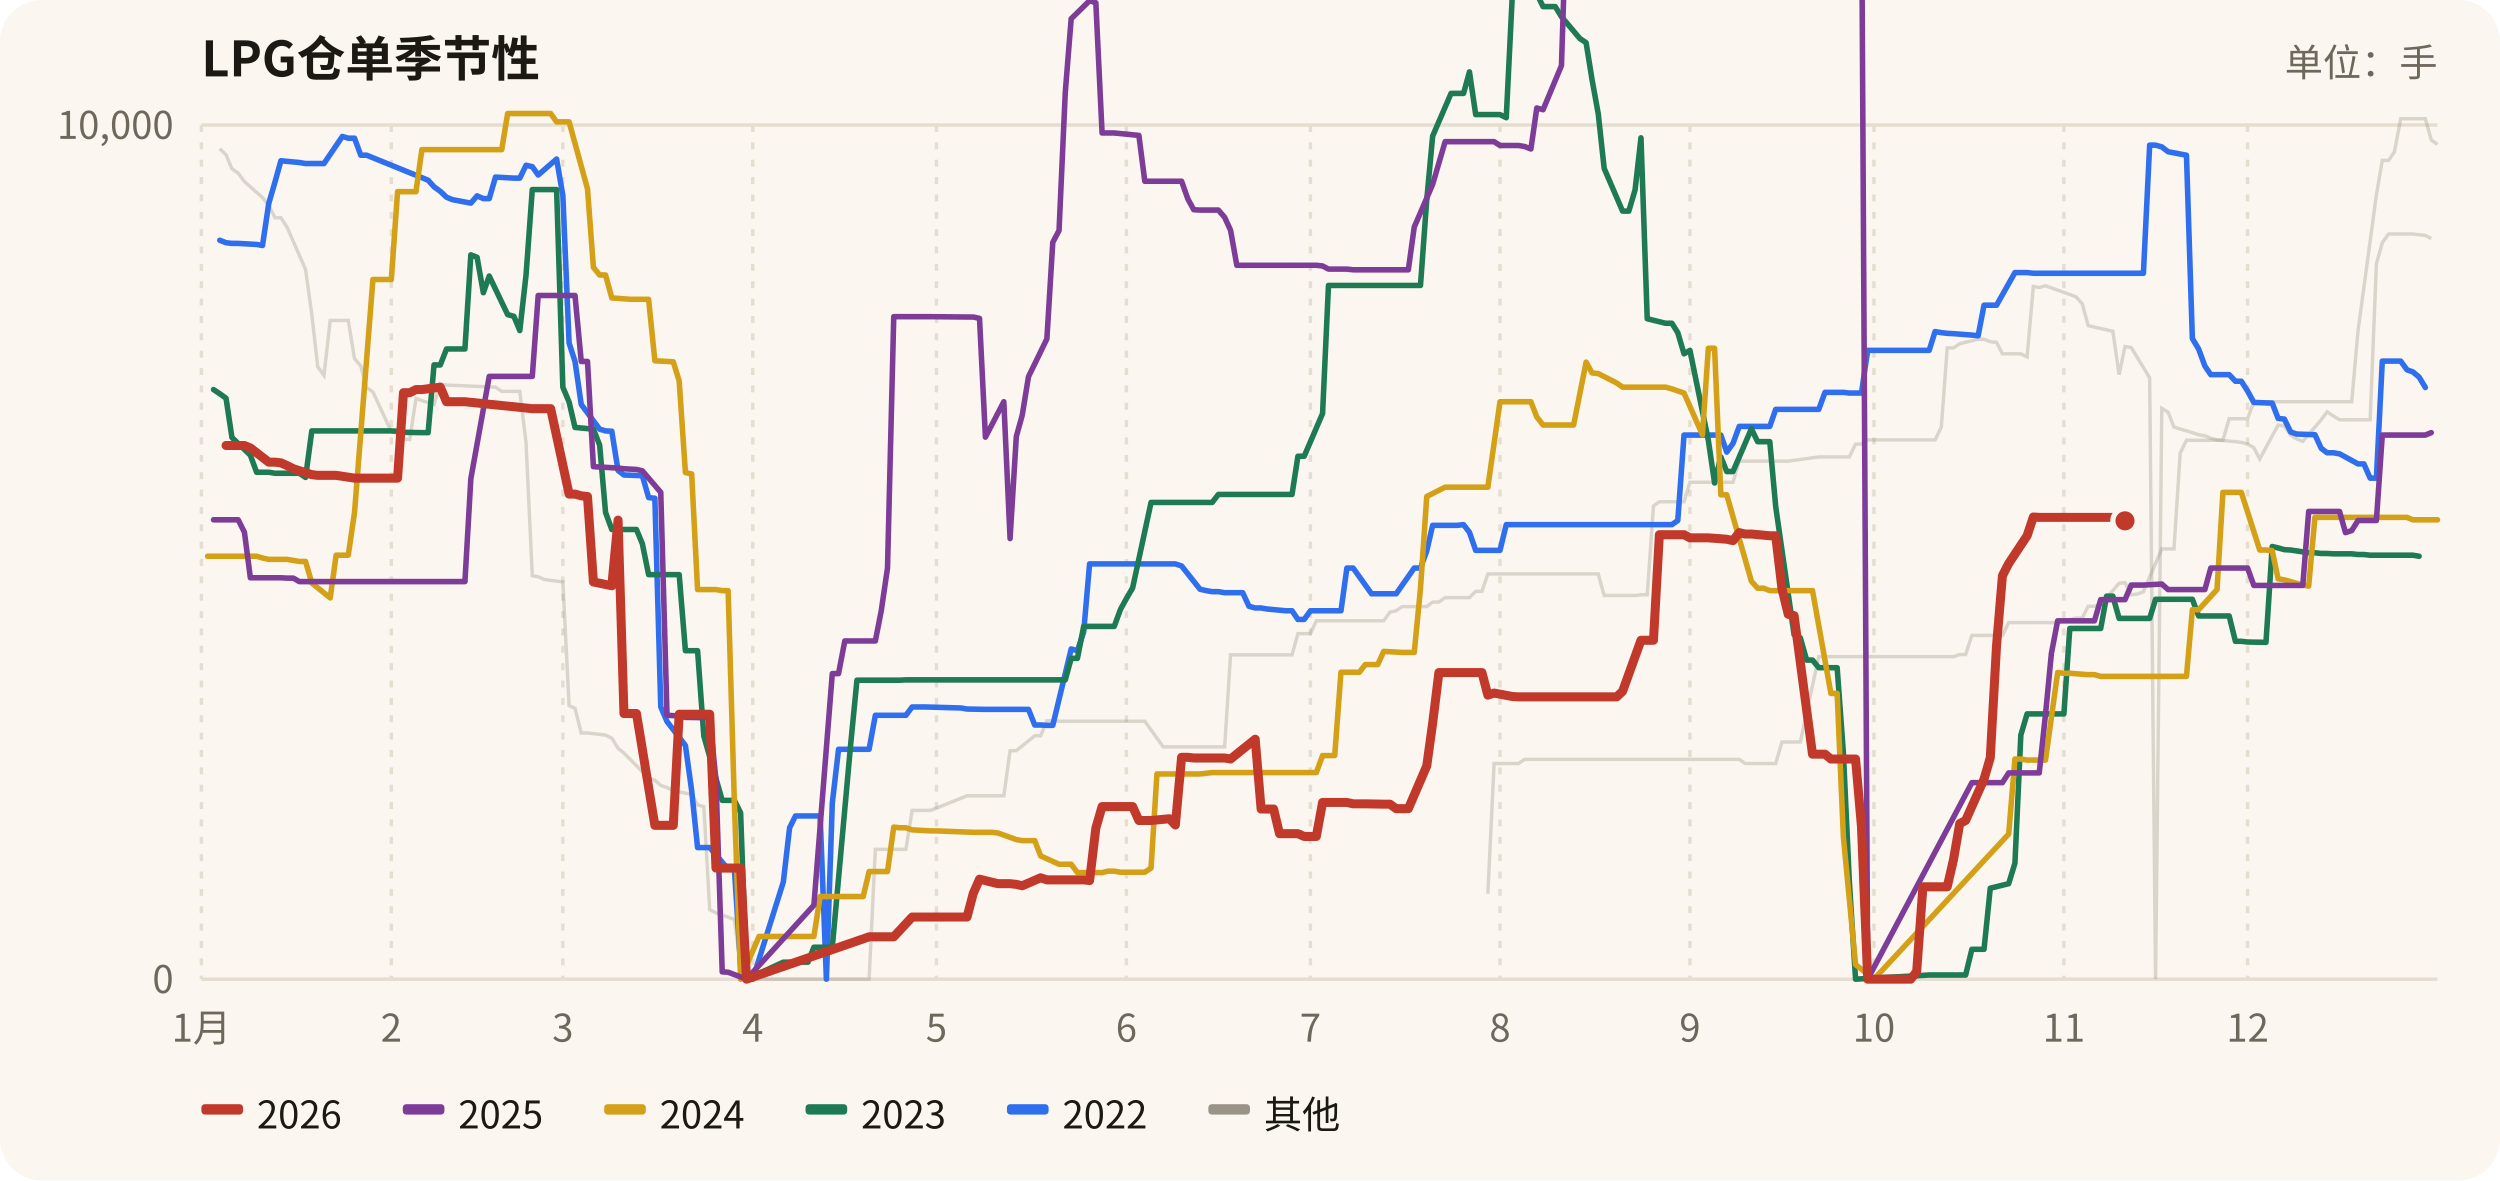
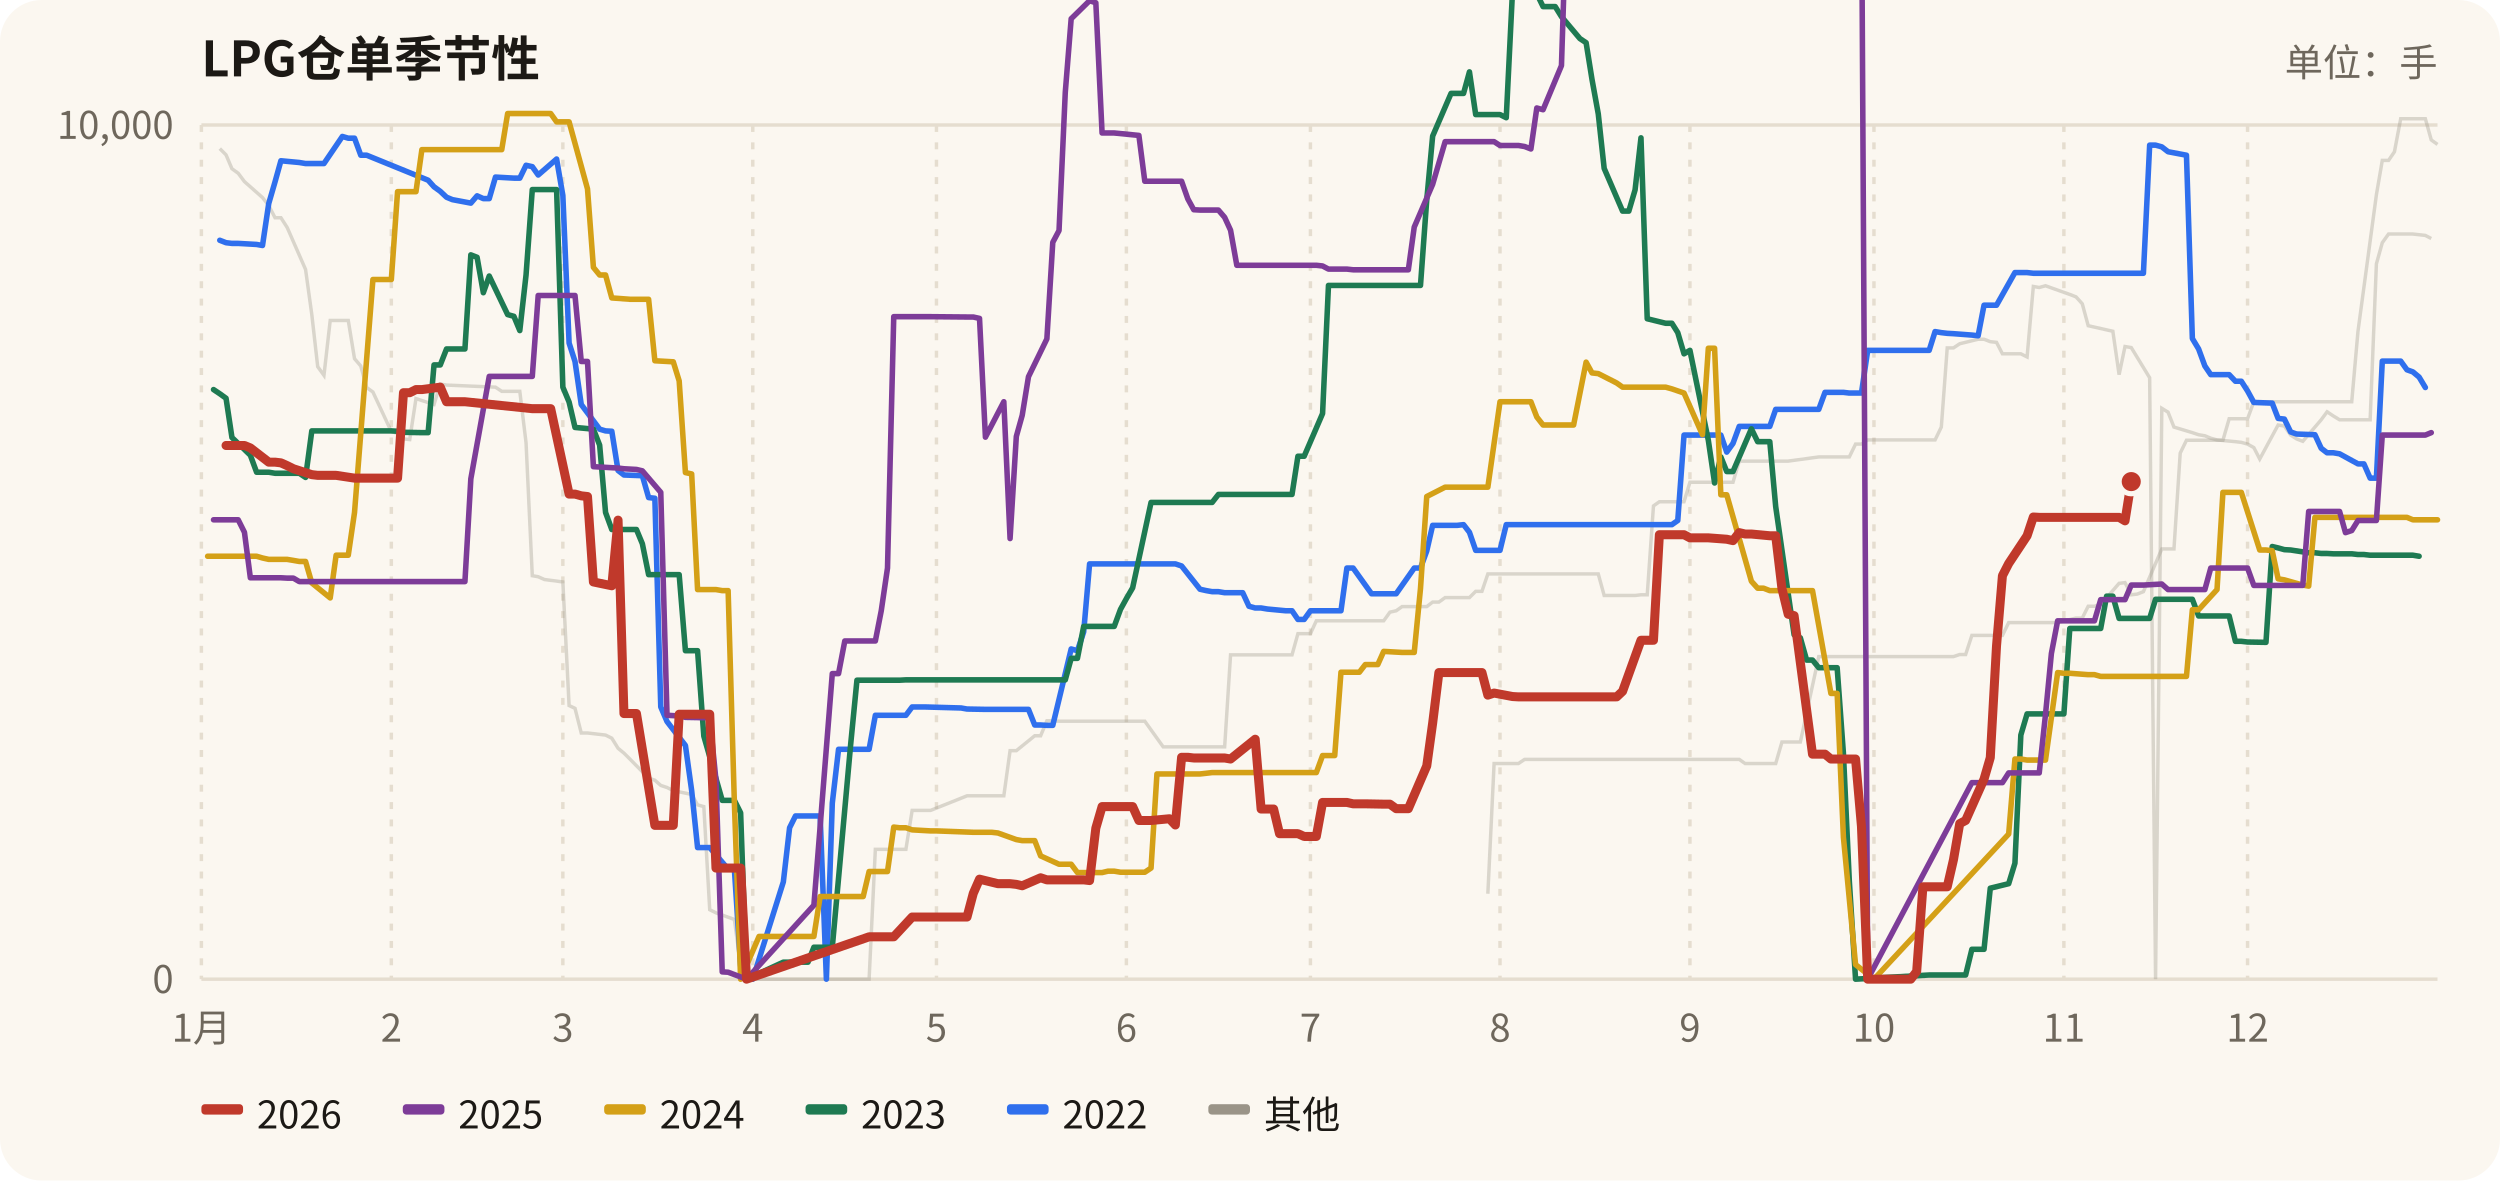
<svg xmlns="http://www.w3.org/2000/svg" viewBox="0 0 720 340" width="100%" height="auto" class="season-svg" role="img" aria-label="LPG仓单季节性">
  <rect x="0" y="0" width="720" height="340" fill="var(--chart-bg,#fbf7f0)" rx="12" />
  <line x1="58" y1="282.0" x2="702" y2="282.0" stroke="var(--chart-grid,#e5ddcf)" stroke-width="1" />
  <text x="50" y="286.0" text-anchor="end" font-size="11" fill="var(--chart-muted,#6e675c)" font-family="Noto Sans CJK SC, Noto Sans SC, sans-serif">0</text>
  <line x1="58" y1="36.0" x2="702" y2="36.0" stroke="var(--chart-grid,#e5ddcf)" stroke-width="1" />
  <text x="50" y="40.0" text-anchor="end" font-size="11" fill="var(--chart-muted,#6e675c)" font-family="Noto Sans CJK SC, Noto Sans SC, sans-serif">10,000</text>
  <line x1="58.0" y1="36" x2="58.0" y2="282" stroke="var(--chart-grid,#e5ddcf)" stroke-width="1" stroke-dasharray="2 3" />
  <text x="58.0" y="300" text-anchor="middle" font-size="11" fill="var(--chart-muted,#6e675c)" font-family="Noto Sans CJK SC, Noto Sans SC, sans-serif">1月</text>
  <line x1="112.7" y1="36" x2="112.7" y2="282" stroke="var(--chart-grid,#e5ddcf)" stroke-width="1" stroke-dasharray="2 3" />
  <text x="112.7" y="300" text-anchor="middle" font-size="11" fill="var(--chart-muted,#6e675c)" font-family="Noto Sans CJK SC, Noto Sans SC, sans-serif">2</text>
  <line x1="162.1" y1="36" x2="162.1" y2="282" stroke="var(--chart-grid,#e5ddcf)" stroke-width="1" stroke-dasharray="2 3" />
  <text x="162.1" y="300" text-anchor="middle" font-size="11" fill="var(--chart-muted,#6e675c)" font-family="Noto Sans CJK SC, Noto Sans SC, sans-serif">3</text>
  <line x1="216.8" y1="36" x2="216.8" y2="282" stroke="var(--chart-grid,#e5ddcf)" stroke-width="1" stroke-dasharray="2 3" />
  <text x="216.8" y="300" text-anchor="middle" font-size="11" fill="var(--chart-muted,#6e675c)" font-family="Noto Sans CJK SC, Noto Sans SC, sans-serif">4</text>
  <line x1="269.7" y1="36" x2="269.7" y2="282" stroke="var(--chart-grid,#e5ddcf)" stroke-width="1" stroke-dasharray="2 3" />
  <text x="269.7" y="300" text-anchor="middle" font-size="11" fill="var(--chart-muted,#6e675c)" font-family="Noto Sans CJK SC, Noto Sans SC, sans-serif">5</text>
  <line x1="324.4" y1="36" x2="324.4" y2="282" stroke="var(--chart-grid,#e5ddcf)" stroke-width="1" stroke-dasharray="2 3" />
  <text x="324.4" y="300" text-anchor="middle" font-size="11" fill="var(--chart-muted,#6e675c)" font-family="Noto Sans CJK SC, Noto Sans SC, sans-serif">6</text>
  <line x1="377.4" y1="36" x2="377.4" y2="282" stroke="var(--chart-grid,#e5ddcf)" stroke-width="1" stroke-dasharray="2 3" />
  <text x="377.4" y="300" text-anchor="middle" font-size="11" fill="var(--chart-muted,#6e675c)" font-family="Noto Sans CJK SC, Noto Sans SC, sans-serif">7</text>
  <line x1="432.0" y1="36" x2="432.0" y2="282" stroke="var(--chart-grid,#e5ddcf)" stroke-width="1" stroke-dasharray="2 3" />
  <text x="432.0" y="300" text-anchor="middle" font-size="11" fill="var(--chart-muted,#6e675c)" font-family="Noto Sans CJK SC, Noto Sans SC, sans-serif">8</text>
  <line x1="486.7" y1="36" x2="486.7" y2="282" stroke="var(--chart-grid,#e5ddcf)" stroke-width="1" stroke-dasharray="2 3" />
  <text x="486.7" y="300" text-anchor="middle" font-size="11" fill="var(--chart-muted,#6e675c)" font-family="Noto Sans CJK SC, Noto Sans SC, sans-serif">9</text>
  <line x1="539.7" y1="36" x2="539.7" y2="282" stroke="var(--chart-grid,#e5ddcf)" stroke-width="1" stroke-dasharray="2 3" />
  <text x="539.7" y="300" text-anchor="middle" font-size="11" fill="var(--chart-muted,#6e675c)" font-family="Noto Sans CJK SC, Noto Sans SC, sans-serif">10</text>
  <line x1="594.4" y1="36" x2="594.4" y2="282" stroke="var(--chart-grid,#e5ddcf)" stroke-width="1" stroke-dasharray="2 3" />
  <text x="594.4" y="300" text-anchor="middle" font-size="11" fill="var(--chart-muted,#6e675c)" font-family="Noto Sans CJK SC, Noto Sans SC, sans-serif">11</text>
  <line x1="647.3" y1="36" x2="647.3" y2="282" stroke="var(--chart-grid,#e5ddcf)" stroke-width="1" stroke-dasharray="2 3" />
  <text x="647.3" y="300" text-anchor="middle" font-size="11" fill="var(--chart-muted,#6e675c)" font-family="Noto Sans CJK SC, Noto Sans SC, sans-serif">12</text>
  <path d="M 428.5,257.4 L 430.3,219.9 L 432.0,219.9 L 437.3,219.9 L 439.1,218.7 L 440.9,218.7 L 442.6,218.7 L 444.4,218.7 L 449.7,218.7 L 451.5,218.7 L 453.2,218.7 L 455.0,218.7 L 456.8,218.7 L 462.0,218.7 L 463.8,218.7 L 465.6,218.7 L 467.3,218.7 L 469.1,218.7 L 474.4,218.7 L 476.2,218.7 L 477.9,218.7 L 479.7,218.7 L 481.5,218.7 L 486.7,218.7 L 488.5,218.7 L 490.3,218.7 L 492.0,218.7 L 493.8,218.7 L 499.1,218.7 L 500.9,218.7 L 502.6,219.9 L 504.4,219.9 L 506.2,219.9 L 511.4,219.9 L 513.2,213.7 L 515.0,213.7 L 516.7,213.7 L 518.5,213.7 L 523.8,189.1 L 525.6,189.1 L 527.3,189.1 L 529.1,189.1 L 530.9,189.1 L 536.1,189.1 L 537.9,189.1 L 539.7,189.1 L 555.6,189.1 L 560.8,189.1 L 562.6,189.1 L 564.4,188.5 L 566.1,188.5 L 567.9,183.0 L 573.2,183.0 L 575.0,183.0 L 576.7,183.0 L 578.5,179.3 L 580.3,179.3 L 585.6,179.3 L 587.3,179.3 L 589.1,179.3 L 590.8,179.3 L 592.6,179.3 L 597.9,178.0 L 599.7,178.0 L 601.4,174.6 L 603.2,174.6 L 605.0,174.1 L 610.3,168.0 L 612.0,167.8 L 613.8,171.3 L 615.5,171.1 L 617.3,170.4 L 622.6,158.1 L 624.4,158.1 L 626.1,158.1 L 627.9,130.5 L 629.7,126.8 L 635.0,126.8 L 636.7,126.8 L 638.5,126.8 L 640.2,126.8 L 642.0,120.6 L 647.3,120.6 L 649.1,115.7 L 650.8,115.7 L 652.6,115.7 L 654.4,115.7 L 659.7,115.7 L 661.4,115.7 L 663.2,115.7 L 664.9,115.7 L 666.7,115.7 L 672.0,115.7 L 673.8,115.7 L 675.5,115.7 L 677.3,115.7 L 679.1,95.4 L 684.4,56.1 L 686.1,46.2 L 687.9,46.2 L 689.6,43.7 L 691.4,34.2 L 696.7,34.2 L 698.5,34.2 L 700.2,40.3 L 702.0,41.6" fill="none" stroke="#9a9488" stroke-width="1" opacity="0.35" />
  <path d="M 63.3,42.8 L 65.1,44.6 L 66.8,48.6 L 68.6,49.9 L 70.4,52.3 L 75.6,56.9 L 77.4,59.2 L 79.2,62.7 L 80.9,62.7 L 82.7,65.5 L 88.0,77.6 L 89.8,90.6 L 91.5,105.6 L 93.3,108.1 L 95.1,92.3 L 100.3,92.3 L 102.1,103.3 L 103.9,105.4 L 105.6,111.6 L 107.4,112.9 L 112.7,124.3 L 114.5,124.8 L 116.2,126.4 L 118.0,126.6 L 119.8,114.8 L 125.0,116.5 L 126.8,110.6 L 128.6,110.9 L 142.7,111.5 L 144.5,112.7 L 149.7,112.7 L 151.5,127.5 L 153.3,165.8 L 155.0,166.1 L 156.8,166.9 L 162.1,167.6 L 163.9,203.2 L 165.6,204.0 L 167.4,211.1 L 169.2,211.1 L 174.4,211.7 L 176.2,212.6 L 178.0,215.5 L 179.7,216.9 L 181.5,218.7 L 186.8,224.1 L 188.6,224.7 L 190.3,226.2 L 192.1,226.8 L 193.9,227.7 L 199.2,228.8 L 200.9,231.8 L 202.7,232.3 L 204.4,262.0 L 206.2,262.9 L 211.5,264.8 L 213.3,278.2 L 215.0,282.0 L 216.8,282.0 L 218.6,282.0 L 229.1,282.0 L 230.9,282.0 L 236.2,282.0 L 238.0,282.0 L 239.7,282.0 L 241.5,282.0 L 250.3,282.0 L 252.1,244.6 L 253.8,244.6 L 255.6,244.6 L 260.9,244.6 L 262.7,233.4 L 264.4,233.4 L 266.2,233.4 L 268.0,233.4 L 278.5,229.2 L 280.3,229.2 L 285.6,229.2 L 287.4,229.2 L 289.1,229.2 L 290.9,216.2 L 292.7,216.2 L 298.0,211.9 L 299.7,211.9 L 301.5,207.6 L 303.2,207.6 L 305.0,207.7 L 310.3,207.7 L 312.1,207.7 L 313.8,207.7 L 315.6,207.7 L 317.4,207.7 L 322.7,207.7 L 324.4,207.7 L 326.2,207.7 L 328.0,207.7 L 329.7,207.7 L 335.0,215.1 L 336.8,215.1 L 338.5,215.1 L 340.3,215.1 L 342.1,215.1 L 349.1,215.1 L 350.9,215.1 L 352.7,215.1 L 354.4,188.6 L 359.7,188.6 L 361.5,188.6 L 363.2,188.6 L 365.0,188.6 L 366.8,188.6 L 372.1,188.6 L 373.8,182.5 L 375.6,182.5 L 377.4,182.5 L 379.1,178.8 L 384.4,178.8 L 386.2,178.8 L 387.9,178.8 L 389.7,178.8 L 391.5,178.8 L 396.8,178.8 L 398.5,178.8 L 400.3,176.3 L 402.1,175.9 L 403.8,174.7 L 409.1,174.7 L 410.9,174.7 L 412.6,173.4 L 414.4,173.4 L 416.2,172.1 L 421.5,172.1 L 423.2,172.1 L 425.0,170.3 L 426.8,170.3 L 428.5,165.3 L 433.8,165.3 L 435.6,165.3 L 437.3,165.3 L 439.1,165.3 L 440.9,165.3 L 446.2,165.3 L 447.9,165.3 L 449.7,165.3 L 451.5,165.3 L 453.2,165.3 L 458.5,165.3 L 460.3,165.3 L 462.0,171.5 L 463.8,171.5 L 465.6,171.5 L 470.9,171.5 L 472.6,171.3 L 474.4,171.3 L 476.2,145.7 L 477.9,144.5 L 483.2,144.5 L 485.0,144.5 L 486.7,138.9 L 488.5,138.9 L 490.3,138.9 L 495.6,138.9 L 497.3,138.9 L 499.1,138.9 L 500.9,132.8 L 502.6,132.8 L 507.9,132.8 L 509.7,132.8 L 511.4,132.8 L 513.2,132.8 L 515.0,132.8 L 523.8,131.6 L 525.6,131.6 L 527.3,131.6 L 532.6,131.6 L 534.4,127.9 L 536.1,127.9 L 537.9,126.7 L 552.0,126.7 L 557.3,126.7 L 559.1,123.0 L 560.8,100.2 L 562.6,100.2 L 564.4,99.0 L 569.7,97.7 L 571.4,97.7 L 573.2,98.4 L 575.0,98.6 L 576.7,101.9 L 582.0,101.9 L 583.8,102.8 L 585.6,82.5 L 587.3,82.8 L 589.1,82.3 L 594.4,84.2 L 596.1,84.8 L 597.9,85.5 L 599.7,87.5 L 601.4,93.8 L 606.7,95.0 L 608.5,95.4 L 610.3,107.9 L 612.0,99.8 L 613.8,100.1 L 619.1,108.8 L 620.8,282.0 L 622.6,117.6 L 624.4,118.7 L 626.1,123.0 L 631.4,124.6 L 633.2,125.2 L 635.0,125.5 L 636.7,126.2 L 638.5,126.7 L 643.8,127.2 L 645.5,127.4 L 647.3,127.9 L 649.1,128.9 L 650.8,132.2 L 656.1,122.4 L 657.9,122.7 L 659.7,125.3 L 661.4,126.4 L 663.2,127.1 L 668.5,120.9 L 670.2,118.6 L 672.0,119.8 L 673.8,120.9 L 675.5,120.9 L 680.8,120.9 L 682.6,120.9 L 684.4,76.0 L 686.1,69.9 L 687.9,67.4 L 693.2,67.4 L 694.9,67.4 L 696.7,67.6 L 698.5,67.8 L 700.2,68.7" fill="none" stroke="#9a9488" stroke-width="1" opacity="0.35" />
  <path d="M 63.3,69.2 L 65.1,69.9 L 66.8,70.1 L 68.6,70.1 L 73.9,70.4 L 75.6,70.7 L 77.4,58.6 L 79.2,52.4 L 80.9,46.3 L 86.2,46.8 L 88.0,47.1 L 89.8,47.1 L 91.5,47.1 L 93.3,47.1 L 98.6,39.3 L 100.3,39.8 L 102.1,39.8 L 103.9,44.7 L 105.6,44.7 L 123.3,51.9 L 125.0,53.8 L 126.8,55.1 L 128.6,56.8 L 130.3,57.5 L 135.6,58.5 L 137.4,56.4 L 139.2,57.2 L 140.9,57.2 L 142.7,51.0 L 148.0,51.3 L 149.7,51.3 L 151.5,47.6 L 153.3,48.0 L 155.0,50.4 L 160.3,45.8 L 162.1,56.3 L 163.9,98.8 L 165.6,104.1 L 167.4,116.5 L 172.7,123.6 L 174.4,124.1 L 176.2,124.2 L 178.0,135.5 L 179.7,136.8 L 185.0,137.0 L 186.8,143.3 L 188.6,143.5 L 190.3,203.6 L 192.1,207.8 L 197.4,214.7 L 199.2,227.7 L 200.9,244.1 L 202.7,244.1 L 204.4,244.1 L 209.7,250.3 L 211.5,250.3 L 213.3,278.2 L 215.0,282.0 L 216.8,282.0 L 225.6,254.0 L 227.4,238.4 L 229.1,235.0 L 234.4,235.0 L 236.2,235.0 L 238.0,282.0 L 239.7,231.3 L 241.5,215.8 L 246.8,215.8 L 248.6,215.8 L 250.3,215.8 L 252.1,206.0 L 253.8,206.0 L 259.1,206.0 L 260.9,206.0 L 262.7,203.6 L 264.4,203.6 L 266.2,203.6 L 276.8,203.9 L 278.5,204.2 L 283.8,204.3 L 285.6,204.3 L 287.4,204.3 L 289.1,204.3 L 290.9,204.3 L 296.2,204.3 L 298.0,208.8 L 299.7,208.8 L 301.5,208.9 L 303.2,208.9 L 308.5,186.9 L 310.3,187.4 L 312.1,182.0 L 313.8,162.4 L 315.6,162.4 L 320.9,162.4 L 322.7,162.4 L 324.4,162.4 L 326.2,162.4 L 333.2,162.4 L 335.0,162.4 L 336.8,162.4 L 338.5,162.4 L 340.3,163.0 L 345.6,169.7 L 347.4,170.1 L 349.1,170.4 L 350.9,170.4 L 352.7,170.7 L 357.9,170.7 L 359.7,174.6 L 361.5,175.1 L 363.2,175.1 L 365.0,175.4 L 370.3,175.9 L 372.1,175.9 L 373.8,178.4 L 375.6,178.4 L 377.4,175.9 L 382.6,175.9 L 384.4,175.9 L 386.2,175.9 L 387.9,163.6 L 389.7,163.6 L 395.0,171.0 L 396.8,171.0 L 398.5,171.0 L 400.3,171.0 L 402.1,171.0 L 407.3,163.6 L 409.1,163.6 L 410.9,158.7 L 412.6,151.3 L 414.4,151.3 L 419.7,151.3 L 421.5,151.1 L 423.2,153.3 L 425.0,158.5 L 426.8,158.5 L 432.0,158.5 L 433.8,151.1 L 435.6,151.1 L 437.3,151.1 L 439.1,151.1 L 444.4,151.1 L 446.2,151.1 L 447.9,151.1 L 449.7,151.1 L 451.5,151.1 L 456.8,151.1 L 458.5,151.1 L 460.3,151.1 L 462.0,151.1 L 463.8,151.1 L 469.1,151.1 L 470.9,151.1 L 472.6,151.1 L 474.4,151.1 L 476.2,151.1 L 481.5,151.1 L 483.2,149.9 L 485.0,125.3 L 486.7,125.3 L 488.5,125.3 L 493.8,125.3 L 495.6,125.3 L 497.3,130.2 L 499.1,127.7 L 500.9,122.8 L 507.9,122.8 L 509.7,122.8 L 511.4,117.9 L 513.2,117.9 L 518.5,117.9 L 520.3,117.9 L 522.0,117.9 L 523.8,117.9 L 525.6,113.0 L 530.9,113.0 L 532.6,113.2 L 534.4,113.2 L 536.1,113.2 L 537.9,100.9 L 555.6,100.9 L 557.3,95.5 L 559.1,95.8 L 560.8,96.0 L 562.6,96.1 L 567.9,96.5 L 569.7,96.7 L 571.4,87.9 L 573.2,87.9 L 575.0,87.9 L 580.3,78.5 L 582.0,78.5 L 583.8,78.5 L 585.6,78.7 L 587.3,78.7 L 592.6,78.7 L 594.4,78.7 L 596.1,78.7 L 597.9,78.7 L 599.7,78.7 L 605.0,78.7 L 606.7,78.7 L 608.5,78.7 L 610.3,78.7 L 612.0,78.7 L 617.3,78.7 L 619.1,41.8 L 620.8,41.8 L 622.6,42.3 L 624.4,43.7 L 629.7,44.7 L 631.4,97.5 L 633.2,100.5 L 635.0,105.4 L 636.7,107.9 L 642.0,107.9 L 643.8,109.8 L 645.5,109.8 L 647.3,112.6 L 649.1,115.9 L 654.4,116.1 L 656.1,120.5 L 657.9,120.7 L 659.7,124.4 L 661.4,125.0 L 666.7,125.2 L 668.5,129.1 L 670.2,130.4 L 672.0,130.4 L 673.8,130.7 L 679.1,133.6 L 680.8,133.6 L 682.6,137.7 L 684.4,137.7 L 686.1,104.0 L 691.4,104.0 L 693.2,106.5 L 694.9,107.1 L 696.7,108.6 L 698.5,111.6" fill="none" stroke="#2f6fed" stroke-width="1.6" stroke-linejoin="round" stroke-linecap="round" />
  <path d="M 61.5,112.2 L 63.3,113.4 L 65.1,114.7 L 66.8,126.0 L 72.1,131.1 L 73.9,136.0 L 75.6,136.0 L 77.4,136.0 L 79.2,136.3 L 84.5,136.3 L 86.2,136.3 L 88.0,137.5 L 89.8,124.1 L 91.5,124.1 L 109.2,124.1 L 110.9,124.1 L 112.7,124.1 L 114.5,124.2 L 116.2,124.5 L 121.5,124.6 L 123.3,124.6 L 125.0,105.1 L 126.8,105.1 L 128.6,100.5 L 133.9,100.5 L 135.6,73.4 L 137.4,74.1 L 139.2,84.3 L 140.9,79.5 L 146.2,90.6 L 148.0,91.1 L 149.7,95.2 L 151.5,79.2 L 153.3,54.6 L 158.6,54.6 L 160.3,54.6 L 162.1,111.5 L 163.9,115.8 L 165.6,123.1 L 170.9,123.6 L 172.7,128.2 L 174.4,147.6 L 176.2,152.5 L 178.0,152.5 L 183.3,152.5 L 185.0,156.6 L 186.8,165.5 L 188.6,165.5 L 190.3,165.5 L 195.6,165.5 L 197.4,187.4 L 199.2,187.4 L 200.9,187.4 L 202.7,212.0 L 208.0,230.5 L 209.7,230.5 L 211.5,230.5 L 213.3,234.1 L 215.0,282.0 L 225.6,277.1 L 227.4,277.1 L 232.7,277.1 L 234.4,272.8 L 236.2,272.8 L 238.0,272.8 L 239.7,272.8 L 245.0,214.3 L 246.8,195.9 L 248.6,195.9 L 250.3,195.9 L 252.1,195.9 L 257.4,195.9 L 259.1,195.9 L 260.9,195.8 L 262.7,195.8 L 264.4,195.8 L 275.0,195.8 L 276.8,195.8 L 282.1,195.8 L 283.8,195.8 L 285.6,195.8 L 287.4,195.8 L 289.1,195.8 L 294.4,195.8 L 296.2,195.8 L 298.0,195.8 L 299.7,195.8 L 301.5,195.8 L 306.8,195.8 L 308.5,189.6 L 310.3,189.6 L 312.1,180.4 L 313.8,180.4 L 319.1,180.4 L 320.9,180.4 L 322.7,175.5 L 324.4,172.4 L 326.2,169.3 L 331.5,144.7 L 333.2,144.7 L 335.0,144.7 L 336.8,144.7 L 338.5,144.7 L 343.8,144.7 L 345.6,144.7 L 347.4,144.7 L 349.1,144.7 L 350.9,142.4 L 356.2,142.4 L 357.9,142.4 L 359.7,142.4 L 368.5,142.4 L 370.3,142.4 L 372.1,142.4 L 373.8,131.4 L 375.6,131.4 L 380.9,119.1 L 382.6,82.2 L 384.4,82.2 L 386.2,82.2 L 387.9,82.2 L 393.2,82.2 L 395.0,82.2 L 396.8,82.2 L 398.5,82.2 L 400.3,82.2 L 405.6,82.2 L 407.3,82.2 L 409.1,82.2 L 410.9,57.6 L 412.6,39.2 L 417.9,26.9 L 419.7,26.9 L 421.5,26.9 L 423.2,20.7 L 425.0,33.0 L 430.3,33.0 L 432.0,33.0 L 433.8,33.9 L 435.6,-2.5 L 437.3,-1.8 L 442.6,-1.8 L 444.4,1.9 L 446.2,1.9 L 447.9,1.9 L 449.7,4.8 L 455.0,11.1 L 456.8,12.3 L 458.5,22.9 L 460.3,32.8 L 462.0,48.5 L 467.3,60.8 L 469.1,60.8 L 470.9,54.7 L 472.6,39.7 L 474.4,91.8 L 479.7,93.1 L 481.5,93.1 L 483.2,95.8 L 485.0,101.9 L 486.7,100.9 L 492.0,126.8 L 493.8,139.1 L 495.6,131.6 L 497.3,135.8 L 499.1,135.8 L 504.4,123.5 L 506.2,127.2 L 507.9,127.2 L 509.7,127.2 L 511.4,145.9 L 516.7,182.8 L 518.5,183.7 L 520.3,190.1 L 522.0,190.1 L 523.8,192.3 L 529.1,192.3 L 530.9,216.9 L 532.6,253.7 L 534.4,282.0 L 555.6,280.8 L 557.3,280.8 L 559.1,280.8 L 560.8,280.8 L 566.1,280.8 L 567.9,273.4 L 569.7,273.4 L 571.4,273.4 L 573.2,255.8 L 578.5,254.5 L 580.3,248.6 L 582.0,211.7 L 583.8,205.6 L 585.6,205.6 L 590.8,205.6 L 592.6,205.6 L 594.4,205.6 L 596.1,181.0 L 597.9,181.0 L 603.2,181.0 L 605.0,181.0 L 606.7,171.7 L 608.5,171.7 L 610.3,178.1 L 615.5,178.1 L 617.3,178.1 L 619.1,178.1 L 620.8,172.6 L 622.6,172.6 L 627.9,172.6 L 629.7,172.6 L 631.4,172.6 L 633.2,177.4 L 635.0,177.4 L 640.2,177.4 L 642.0,177.4 L 643.8,184.7 L 645.5,184.7 L 647.3,184.9 L 652.6,185.0 L 654.4,157.4 L 656.1,157.8 L 657.9,158.3 L 659.7,158.4 L 664.9,159.2 L 666.7,159.2 L 668.5,159.4 L 670.2,159.4 L 672.0,159.5 L 677.3,159.5 L 679.1,159.7 L 680.8,159.7 L 682.6,159.9 L 684.4,159.9 L 689.6,159.9 L 691.4,159.9 L 693.2,159.9 L 694.9,159.9 L 696.7,160.2" fill="none" stroke="#1e7a52" stroke-width="1.6" stroke-linejoin="round" stroke-linecap="round" />
  <path d="M 59.8,160.2 L 61.5,160.2 L 63.3,160.2 L 65.1,160.2 L 70.4,160.2 L 72.1,160.2 L 73.9,160.2 L 75.6,160.7 L 77.4,161.1 L 82.7,161.1 L 84.5,161.4 L 86.2,161.7 L 88.0,161.7 L 89.8,167.9 L 95.1,172.2 L 96.8,159.9 L 98.6,159.9 L 100.3,159.9 L 102.1,147.6 L 107.4,80.5 L 109.2,80.5 L 110.9,80.5 L 112.7,80.5 L 114.5,55.2 L 119.8,55.2 L 121.5,43.1 L 123.3,43.1 L 125.0,43.1 L 144.5,43.1 L 146.2,32.7 L 148.0,32.7 L 149.7,32.7 L 151.5,32.7 L 156.8,32.7 L 158.6,32.7 L 160.3,35.1 L 162.1,35.1 L 163.9,35.1 L 169.2,54.4 L 170.9,77.0 L 172.7,79.2 L 174.4,79.2 L 176.2,85.8 L 181.5,86.2 L 183.3,86.2 L 185.0,86.2 L 186.8,86.2 L 188.6,103.9 L 193.9,104.2 L 195.6,109.7 L 197.4,136.1 L 199.2,136.5 L 200.9,169.8 L 206.2,169.8 L 208.0,170.1 L 209.7,170.1 L 211.5,231.2 L 213.3,282.0 L 218.6,269.7 L 220.3,269.7 L 222.1,269.7 L 230.9,269.7 L 232.7,269.7 L 234.4,269.7 L 236.2,258.2 L 238.0,258.2 L 243.3,258.2 L 245.0,258.2 L 246.8,258.2 L 248.6,258.2 L 250.3,251.0 L 255.6,251.0 L 257.4,238.2 L 259.1,238.4 L 260.9,238.4 L 262.7,239.0 L 268.0,239.3 L 269.7,239.3 L 280.3,239.7 L 282.1,239.7 L 283.8,239.7 L 285.6,239.7 L 287.4,239.9 L 292.7,241.8 L 294.4,242.1 L 296.2,242.1 L 298.0,242.1 L 299.7,246.5 L 305.0,248.9 L 306.8,248.9 L 308.5,248.9 L 310.3,251.3 L 312.1,251.3 L 317.4,251.3 L 319.1,250.9 L 320.9,250.9 L 322.7,251.2 L 324.4,251.2 L 329.7,251.2 L 331.5,250.0 L 333.2,222.9 L 335.0,222.9 L 336.8,222.9 L 343.8,222.9 L 345.6,222.9 L 347.4,222.7 L 349.1,222.5 L 354.4,222.5 L 356.2,222.5 L 357.9,222.5 L 359.7,222.5 L 361.5,222.5 L 366.8,222.5 L 368.5,222.5 L 370.3,222.5 L 372.1,222.5 L 373.8,222.5 L 379.1,222.5 L 380.9,217.6 L 382.6,217.6 L 384.4,217.6 L 386.2,193.6 L 391.5,193.6 L 393.2,191.4 L 395.0,191.4 L 396.8,191.4 L 398.5,187.6 L 403.8,187.9 L 405.6,187.9 L 407.3,187.9 L 409.1,169.5 L 410.9,143.0 L 416.2,140.3 L 417.9,140.3 L 419.7,140.3 L 421.5,140.3 L 423.2,140.3 L 428.5,140.3 L 432.0,115.7 L 433.8,115.7 L 435.6,115.7 L 440.9,115.7 L 442.6,120.1 L 444.4,122.4 L 446.2,122.4 L 447.9,122.4 L 453.2,122.4 L 456.8,104.3 L 458.5,107.4 L 460.3,107.6 L 465.6,110.3 L 467.3,111.5 L 469.1,111.5 L 470.9,111.5 L 472.6,111.5 L 477.9,111.5 L 479.7,111.5 L 481.5,112.0 L 485.0,113.2 L 490.3,125.2 L 492.0,100.3 L 493.8,100.3 L 495.6,142.5 L 497.3,142.5 L 504.4,167.4 L 506.2,169.4 L 507.9,169.4 L 509.7,170.1 L 518.5,170.1 L 522.0,170.1 L 527.3,199.7 L 529.1,199.7 L 530.9,241.1 L 534.4,277.8 L 539.7,282.0 L 578.5,240.2 L 580.3,218.6 L 582.0,218.6 L 583.8,218.9 L 589.1,218.9 L 592.6,193.7 L 594.4,193.9 L 596.1,193.9 L 601.4,194.3 L 603.2,194.3 L 605.0,194.8 L 606.7,194.8 L 608.5,194.8 L 613.8,194.8 L 615.5,194.8 L 617.3,194.8 L 619.1,194.8 L 620.8,194.8 L 626.1,194.8 L 627.9,194.8 L 629.7,194.8 L 631.4,175.6 L 633.2,175.6 L 638.5,169.8 L 640.2,141.8 L 642.0,141.8 L 643.8,141.8 L 645.5,141.8 L 650.8,158.4 L 652.6,158.4 L 654.4,158.6 L 656.1,166.7 L 657.9,167.0 L 663.2,168.5 L 664.9,168.8 L 666.7,149.0 L 668.5,149.0 L 670.2,149.0 L 675.5,149.0 L 677.3,149.0 L 679.1,149.0 L 680.8,149.0 L 682.6,149.0 L 687.9,149.0 L 689.6,149.0 L 691.4,149.0 L 693.2,149.0 L 694.9,149.7 L 700.2,149.7 L 702.0,149.7" fill="none" stroke="#d4a017" stroke-width="1.6" stroke-linejoin="round" stroke-linecap="round" />
  <path d="M 61.5,149.7 L 66.8,149.7 L 68.6,149.7 L 70.4,153.3 L 72.1,166.4 L 73.9,166.4 L 80.9,166.4 L 82.7,166.5 L 84.5,166.5 L 86.2,167.5 L 91.5,167.5 L 93.3,167.5 L 95.1,167.5 L 96.8,167.5 L 98.6,167.5 L 103.9,167.5 L 119.8,167.5 L 121.5,167.5 L 123.3,167.5 L 128.6,167.5 L 130.3,167.5 L 133.9,167.5 L 135.6,137.9 L 140.9,108.4 L 144.5,108.4 L 146.2,108.4 L 148.0,108.4 L 153.3,108.4 L 155.0,85.1 L 156.8,85.1 L 158.6,85.1 L 160.3,85.1 L 165.6,85.1 L 167.4,104.1 L 169.2,104.1 L 170.9,134.4 L 172.7,134.5 L 178.0,134.8 L 179.7,135.0 L 181.5,135.1 L 183.3,135.2 L 185.0,135.6 L 190.3,141.8 L 192.1,206.0 L 193.9,206.1 L 195.6,206.2 L 197.4,206.6 L 202.7,206.7 L 204.4,206.7 L 206.2,224.7 L 208.0,279.9 L 209.7,280.0 L 215.0,282.0 L 234.4,260.7 L 239.7,194.0 L 241.5,194.0 L 243.3,184.6 L 245.0,184.6 L 246.8,184.6 L 252.1,184.6 L 253.8,175.9 L 255.6,163.6 L 257.4,91.2 L 259.1,91.2 L 264.4,91.2 L 266.2,91.2 L 268.0,91.2 L 278.5,91.3 L 280.3,91.3 L 282.1,91.7 L 283.8,125.9 L 289.1,115.7 L 290.9,155.1 L 292.7,125.7 L 294.4,119.6 L 296.2,108.5 L 301.5,97.6 L 303.2,69.8 L 305.0,66.4 L 306.8,26.6 L 308.5,5.4 L 313.8,0.2 L 315.6,0.8 L 317.4,38.3 L 319.1,38.3 L 320.9,38.3 L 328.0,39.0 L 329.7,52.2 L 331.5,52.2 L 333.2,52.2 L 338.5,52.2 L 340.3,52.2 L 342.1,57.3 L 343.8,60.4 L 345.6,60.5 L 350.9,60.5 L 352.7,62.6 L 354.4,66.3 L 356.2,76.4 L 357.9,76.4 L 363.2,76.4 L 365.0,76.4 L 366.8,76.4 L 368.5,76.4 L 370.3,76.4 L 377.4,76.4 L 379.1,76.4 L 380.9,76.6 L 382.6,77.5 L 387.9,77.5 L 389.7,77.7 L 391.5,77.7 L 395.0,77.7 L 400.3,77.7 L 402.1,77.7 L 403.8,77.7 L 405.6,77.7 L 407.3,65.4 L 412.6,53.1 L 416.2,40.8 L 417.9,40.8 L 419.7,40.8 L 425.0,40.8 L 426.8,40.8 L 428.5,40.8 L 430.3,40.8 L 432.0,41.9 L 437.3,41.9 L 439.1,42.2 L 440.9,42.9 L 442.6,31.1 L 444.4,31.6 L 449.7,18.9 L 451.5,-37.2 L 453.2,-36.6 L 455.0,-36.5 L 456.8,-35.0 L 462.0,-34.8 L 463.8,-45.6 L 465.6,-45.1 L 467.3,-44.8 L 469.1,-35.0 L 474.4,-45.4 L 476.2,-44.4 L 477.9,-43.8 L 479.7,-43.4 L 481.5,-42.9 L 486.7,-42.4 L 488.5,-40.9 L 490.3,-40.7 L 492.0,-40.0 L 493.8,-38.0 L 499.1,-38.0 L 500.9,-38.0 L 502.6,-37.9 L 504.4,-37.9 L 506.2,-37.8 L 511.4,-37.8 L 513.2,-37.8 L 516.7,-37.2 L 518.5,-37.2 L 523.8,-37.2 L 525.6,-25.4 L 527.3,-75.4 L 529.1,-75.4 L 530.9,-70.4 L 536.1,-35.7 L 537.9,282.0 L 567.9,225.4 L 573.2,225.4 L 575.0,225.4 L 576.7,225.4 L 578.5,222.6 L 580.3,222.6 L 585.6,222.6 L 587.3,222.6 L 589.1,205.8 L 590.8,188.2 L 592.6,178.8 L 597.9,178.8 L 599.7,178.8 L 601.4,178.8 L 603.2,178.8 L 605.0,172.7 L 610.3,172.7 L 612.0,172.7 L 613.8,168.5 L 615.5,168.5 L 617.3,168.5 L 622.6,168.2 L 624.4,169.8 L 626.1,169.8 L 627.9,169.8 L 629.7,169.8 L 635.0,169.8 L 636.7,163.6 L 638.5,163.6 L 640.2,163.6 L 642.0,163.6 L 647.3,163.6 L 649.1,168.6 L 650.8,168.6 L 652.6,168.6 L 654.4,168.6 L 659.7,168.6 L 661.4,168.6 L 663.2,168.6 L 664.9,147.3 L 666.7,147.3 L 672.0,147.3 L 673.8,147.3 L 675.5,153.4 L 677.3,152.8 L 679.1,149.9 L 684.4,149.9 L 686.1,125.3 L 687.9,125.3 L 689.6,125.3 L 691.4,125.3 L 696.7,125.3 L 698.5,125.3 L 700.2,124.6" fill="none" stroke="#7d3c98" stroke-width="1.6" stroke-linejoin="round" stroke-linecap="round" />
-   <path d="M 65.1,128.3 L 66.8,128.3 L 68.6,128.3 L 70.4,128.3 L 72.1,129.0 L 77.4,133.1 L 79.2,133.1 L 80.9,133.3 L 82.7,134.1 L 84.5,135.0 L 89.8,136.7 L 91.5,136.9 L 93.3,136.9 L 95.1,136.9 L 96.8,136.9 L 102.1,137.7 L 103.9,137.7 L 105.6,137.7 L 107.4,137.7 L 109.2,137.7 L 114.5,137.7 L 116.2,113.1 L 118.0,113.1 L 119.8,112.2 L 121.5,112.2 L 126.8,111.5 L 128.6,115.7 L 130.3,115.7 L 132.1,115.7 L 133.9,115.7 L 153.3,117.7 L 155.0,117.7 L 156.8,117.7 L 158.6,117.7 L 163.9,142.3 L 165.6,142.3 L 167.4,142.8 L 169.2,143.0 L 170.9,167.6 L 176.2,168.7 L 178.0,149.8 L 179.7,205.5 L 181.5,205.5 L 183.3,205.5 L 188.6,237.7 L 190.3,237.7 L 192.1,237.7 L 193.9,237.7 L 195.6,205.7 L 200.9,205.7 L 202.7,205.7 L 204.4,205.7 L 206.2,250.0 L 208.0,250.0 L 213.3,250.0 L 215.0,282.0 L 250.3,269.8 L 252.1,269.8 L 253.8,269.8 L 255.6,269.8 L 257.4,269.8 L 262.7,264.1 L 264.4,264.1 L 266.2,264.1 L 268.0,264.1 L 278.5,264.1 L 280.3,257.3 L 282.1,253.2 L 287.4,254.5 L 289.1,254.5 L 290.9,254.5 L 292.7,254.7 L 294.4,255.1 L 299.7,252.8 L 301.5,253.4 L 303.2,253.4 L 305.0,253.4 L 306.8,253.4 L 312.1,253.4 L 313.8,253.6 L 315.6,238.5 L 317.4,232.3 L 319.1,232.3 L 324.4,232.3 L 326.2,232.3 L 328.0,236.3 L 329.7,236.3 L 331.5,236.3 L 336.8,235.8 L 338.5,237.6 L 340.3,218.1 L 342.1,218.1 L 343.8,218.3 L 349.1,218.3 L 350.9,218.3 L 352.7,218.3 L 354.4,218.6 L 361.5,212.9 L 363.2,233.0 L 365.0,233.0 L 366.8,233.0 L 368.5,240.1 L 373.8,240.1 L 375.6,240.9 L 377.4,240.9 L 379.1,240.9 L 380.9,231.1 L 386.2,231.1 L 387.9,231.1 L 389.7,231.5 L 391.5,231.5 L 393.2,231.5 L 398.5,231.6 L 400.3,231.6 L 402.1,232.9 L 403.8,232.9 L 405.6,232.9 L 410.9,220.6 L 412.6,208.3 L 414.4,193.7 L 416.2,193.7 L 417.9,193.7 L 423.2,193.7 L 425.0,193.7 L 426.8,193.7 L 428.5,200.2 L 430.3,199.6 L 435.6,200.6 L 437.3,200.7 L 439.1,200.7 L 440.9,200.7 L 442.6,200.7 L 447.9,200.7 L 449.7,200.7 L 451.5,200.7 L 453.2,200.7 L 455.0,200.7 L 460.3,200.7 L 462.0,200.7 L 463.8,200.7 L 465.6,200.7 L 467.3,199.1 L 472.6,184.4 L 474.4,184.4 L 476.2,184.4 L 477.9,154.0 L 479.7,154.0 L 485.0,154.0 L 486.7,154.9 L 488.5,154.9 L 490.3,154.9 L 492.0,154.9 L 497.3,155.3 L 499.1,155.7 L 500.9,153.4 L 502.6,153.8 L 504.4,153.8 L 509.7,154.3 L 511.4,154.3 L 513.2,169.5 L 515.0,176.9 L 516.7,177.3 L 522.0,217.2 L 523.8,217.2 L 525.6,217.2 L 527.3,218.6 L 529.1,218.6 L 534.4,218.6 L 536.1,238.0 L 537.9,282.0 L 539.7,282.0 L 541.4,282.0 L 546.7,282.0 L 548.5,282.0 L 550.3,282.0 L 552.0,279.8 L 553.8,255.4 L 559.1,255.4 L 560.8,255.4 L 562.6,247.6 L 564.4,237.2 L 566.1,236.3 L 571.4,224.4 L 573.2,218.2 L 575.0,186.0 L 576.7,165.8 L 578.5,162.3 L 583.8,154.3 L 585.6,148.9 L 587.3,149.0 L 589.1,149.0 L 590.8,149.0 L 596.1,149.0 L 597.9,149.0 L 599.7,149.0 L 601.4,149.0 L 603.2,149.0 L 608.5,149.0 L 610.3,149.0 L 612.0,150.0" fill="none" stroke="#c0392b" stroke-width="2.6" stroke-linejoin="round" stroke-linecap="round" />
-   <circle cx="612.0" cy="150.0" r="3.5" fill="#c0392b" stroke="var(--chart-bg,#fbf7f0)" stroke-width="1.5" />
+   <path d="M 65.1,128.3 L 66.8,128.3 L 68.6,128.3 L 70.4,128.3 L 72.1,129.0 L 77.4,133.1 L 79.2,133.1 L 80.9,133.3 L 82.7,134.1 L 84.5,135.0 L 89.8,136.7 L 91.5,136.9 L 93.3,136.9 L 95.1,136.9 L 96.8,136.9 L 102.1,137.7 L 103.9,137.7 L 105.6,137.7 L 107.4,137.7 L 109.2,137.7 L 114.5,137.7 L 116.2,113.1 L 118.0,113.1 L 119.8,112.2 L 121.5,112.2 L 126.8,111.5 L 128.6,115.7 L 130.3,115.7 L 132.1,115.7 L 133.9,115.7 L 153.3,117.7 L 155.0,117.7 L 156.8,117.7 L 158.6,117.7 L 163.9,142.3 L 165.6,142.3 L 167.4,142.8 L 169.2,143.0 L 170.9,167.6 L 176.2,168.7 L 178.0,149.8 L 179.7,205.5 L 181.5,205.5 L 183.3,205.5 L 188.6,237.7 L 190.3,237.7 L 192.1,237.7 L 193.9,237.7 L 195.6,205.7 L 200.9,205.7 L 202.7,205.7 L 204.4,205.7 L 206.2,250.0 L 208.0,250.0 L 213.3,250.0 L 215.0,282.0 L 250.3,269.8 L 252.1,269.8 L 253.8,269.8 L 255.6,269.8 L 257.4,269.8 L 262.7,264.1 L 264.4,264.1 L 266.2,264.1 L 268.0,264.1 L 278.5,264.1 L 280.3,257.3 L 282.1,253.2 L 287.4,254.5 L 289.1,254.5 L 290.9,254.5 L 292.7,254.7 L 294.4,255.1 L 299.7,252.8 L 301.5,253.4 L 303.2,253.4 L 305.0,253.4 L 306.8,253.4 L 312.1,253.4 L 313.8,253.6 L 315.6,238.5 L 317.4,232.3 L 319.1,232.3 L 324.4,232.3 L 326.2,232.3 L 328.0,236.3 L 329.7,236.3 L 331.5,236.3 L 336.8,235.8 L 338.5,237.6 L 340.3,218.1 L 342.1,218.1 L 343.8,218.3 L 349.1,218.3 L 350.9,218.3 L 352.7,218.3 L 354.4,218.6 L 361.5,212.9 L 363.2,233.0 L 365.0,233.0 L 366.8,233.0 L 368.5,240.1 L 373.8,240.1 L 375.6,240.9 L 377.4,240.9 L 379.1,240.9 L 380.9,231.1 L 386.2,231.1 L 387.9,231.1 L 389.7,231.5 L 391.5,231.5 L 393.2,231.5 L 398.5,231.6 L 400.3,231.6 L 402.1,232.9 L 403.8,232.9 L 405.6,232.9 L 410.9,220.6 L 412.6,208.3 L 414.4,193.7 L 416.2,193.7 L 417.9,193.7 L 423.2,193.7 L 425.0,193.7 L 426.8,193.7 L 428.5,200.2 L 430.3,199.6 L 435.6,200.6 L 437.3,200.7 L 439.1,200.7 L 440.9,200.7 L 442.6,200.7 L 447.9,200.7 L 449.7,200.7 L 451.5,200.7 L 453.2,200.7 L 455.0,200.7 L 460.3,200.7 L 462.0,200.7 L 463.8,200.7 L 465.6,200.7 L 467.3,199.1 L 472.6,184.4 L 474.4,184.4 L 476.2,184.4 L 477.9,154.0 L 479.7,154.0 L 485.0,154.0 L 486.7,154.9 L 488.5,154.9 L 490.3,154.9 L 492.0,154.9 L 497.3,155.3 L 499.1,155.7 L 500.9,153.4 L 502.6,153.8 L 504.4,153.8 L 509.7,154.3 L 511.4,154.3 L 513.2,169.5 L 515.0,176.9 L 516.7,177.3 L 522.0,217.2 L 523.8,217.2 L 525.6,217.2 L 527.3,218.6 L 529.1,218.6 L 534.4,218.6 L 536.1,238.0 L 537.9,282.0 L 539.7,282.0 L 541.4,282.0 L 546.7,282.0 L 548.5,282.0 L 550.3,282.0 L 552.0,279.8 L 553.8,255.4 L 559.1,255.4 L 560.8,255.4 L 562.6,247.6 L 564.4,237.2 L 566.1,236.3 L 571.4,224.4 L 573.2,218.2 L 575.0,186.0 L 576.7,165.8 L 578.5,162.3 L 583.8,154.3 L 585.6,148.9 L 587.3,149.0 L 589.1,149.0 L 590.8,149.0 L 596.1,149.0 L 597.9,149.0 L 599.7,149.0 L 601.4,149.0 L 603.2,149.0 L 608.5,149.0 L 610.3,149.0 L 612.0,150.0 L 613.8,138.7" fill="none" stroke="#c0392b" stroke-width="2.6" stroke-linejoin="round" stroke-linecap="round" />
+   <circle cx="613.8" cy="138.7" r="3.5" fill="#c0392b" stroke="var(--chart-bg,#fbf7f0)" stroke-width="1.5" />
  <text x="58" y="22" font-size="14" font-weight="650" fill="var(--chart-ink,#1c1915)" font-family="Noto Sans CJK SC, Noto Sans SC, sans-serif">LPG仓单季节性</text>
  <text x="702" y="22" text-anchor="end" font-size="11" fill="var(--chart-muted,#6e675c)" font-family="Noto Sans CJK SC, Noto Sans SC, sans-serif">单位：手</text>
  <rect x="58" y="318" width="12" height="3" rx="1" fill="#c0392b" />
  <text x="74" y="325" font-size="11" fill="var(--chart-ink,#1c1915)" font-family="Noto Sans CJK SC, Noto Sans SC, sans-serif">2026</text>
  <rect x="116" y="318" width="12" height="3" rx="1" fill="#7d3c98" />
  <text x="132" y="325" font-size="11" fill="var(--chart-ink,#1c1915)" font-family="Noto Sans CJK SC, Noto Sans SC, sans-serif">2025</text>
  <rect x="174" y="318" width="12" height="3" rx="1" fill="#d4a017" />
  <text x="190" y="325" font-size="11" fill="var(--chart-ink,#1c1915)" font-family="Noto Sans CJK SC, Noto Sans SC, sans-serif">2024</text>
  <rect x="232" y="318" width="12" height="3" rx="1" fill="#1e7a52" />
  <text x="248" y="325" font-size="11" fill="var(--chart-ink,#1c1915)" font-family="Noto Sans CJK SC, Noto Sans SC, sans-serif">2023</text>
  <rect x="290" y="318" width="12" height="3" rx="1" fill="#2f6fed" />
  <text x="306" y="325" font-size="11" fill="var(--chart-ink,#1c1915)" font-family="Noto Sans CJK SC, Noto Sans SC, sans-serif">2022</text>
  <rect x="348" y="318" width="12" height="3" rx="1" fill="#9a9488" />
  <text x="364" y="325" font-size="11" fill="var(--chart-ink,#1c1915)" font-family="Noto Sans CJK SC, Noto Sans SC, sans-serif">其他</text>
</svg>
